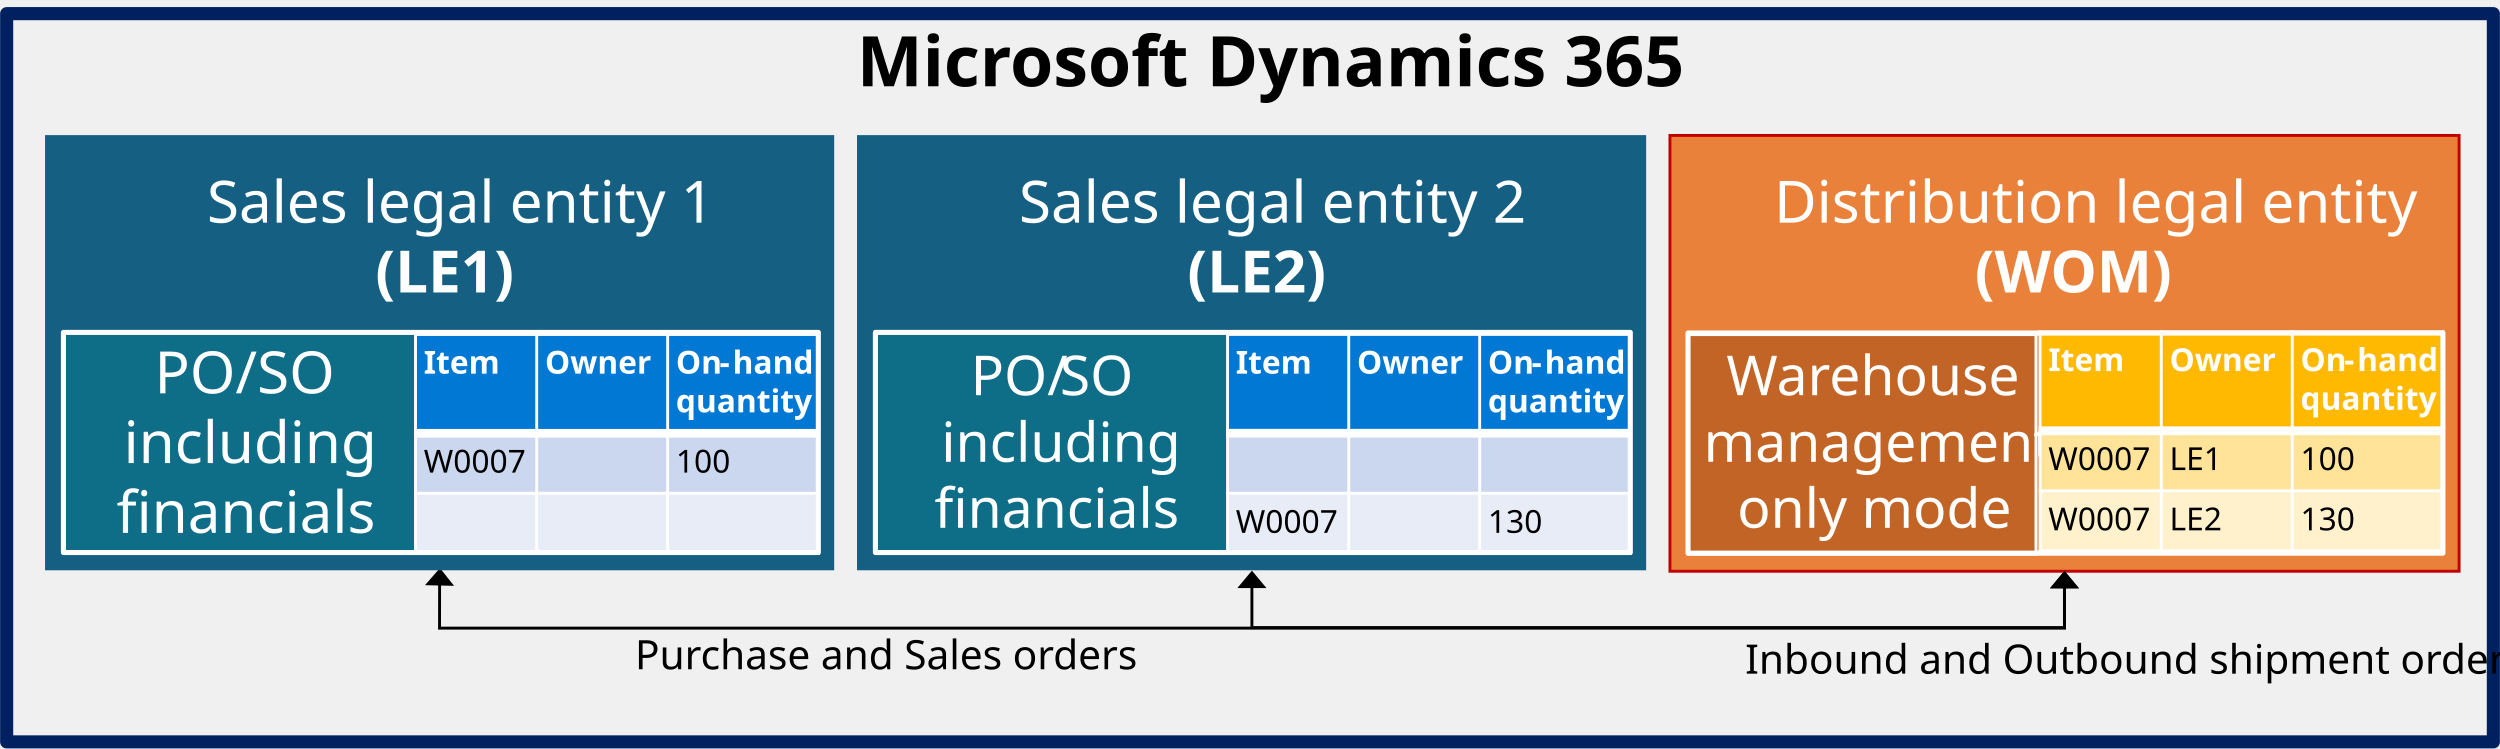
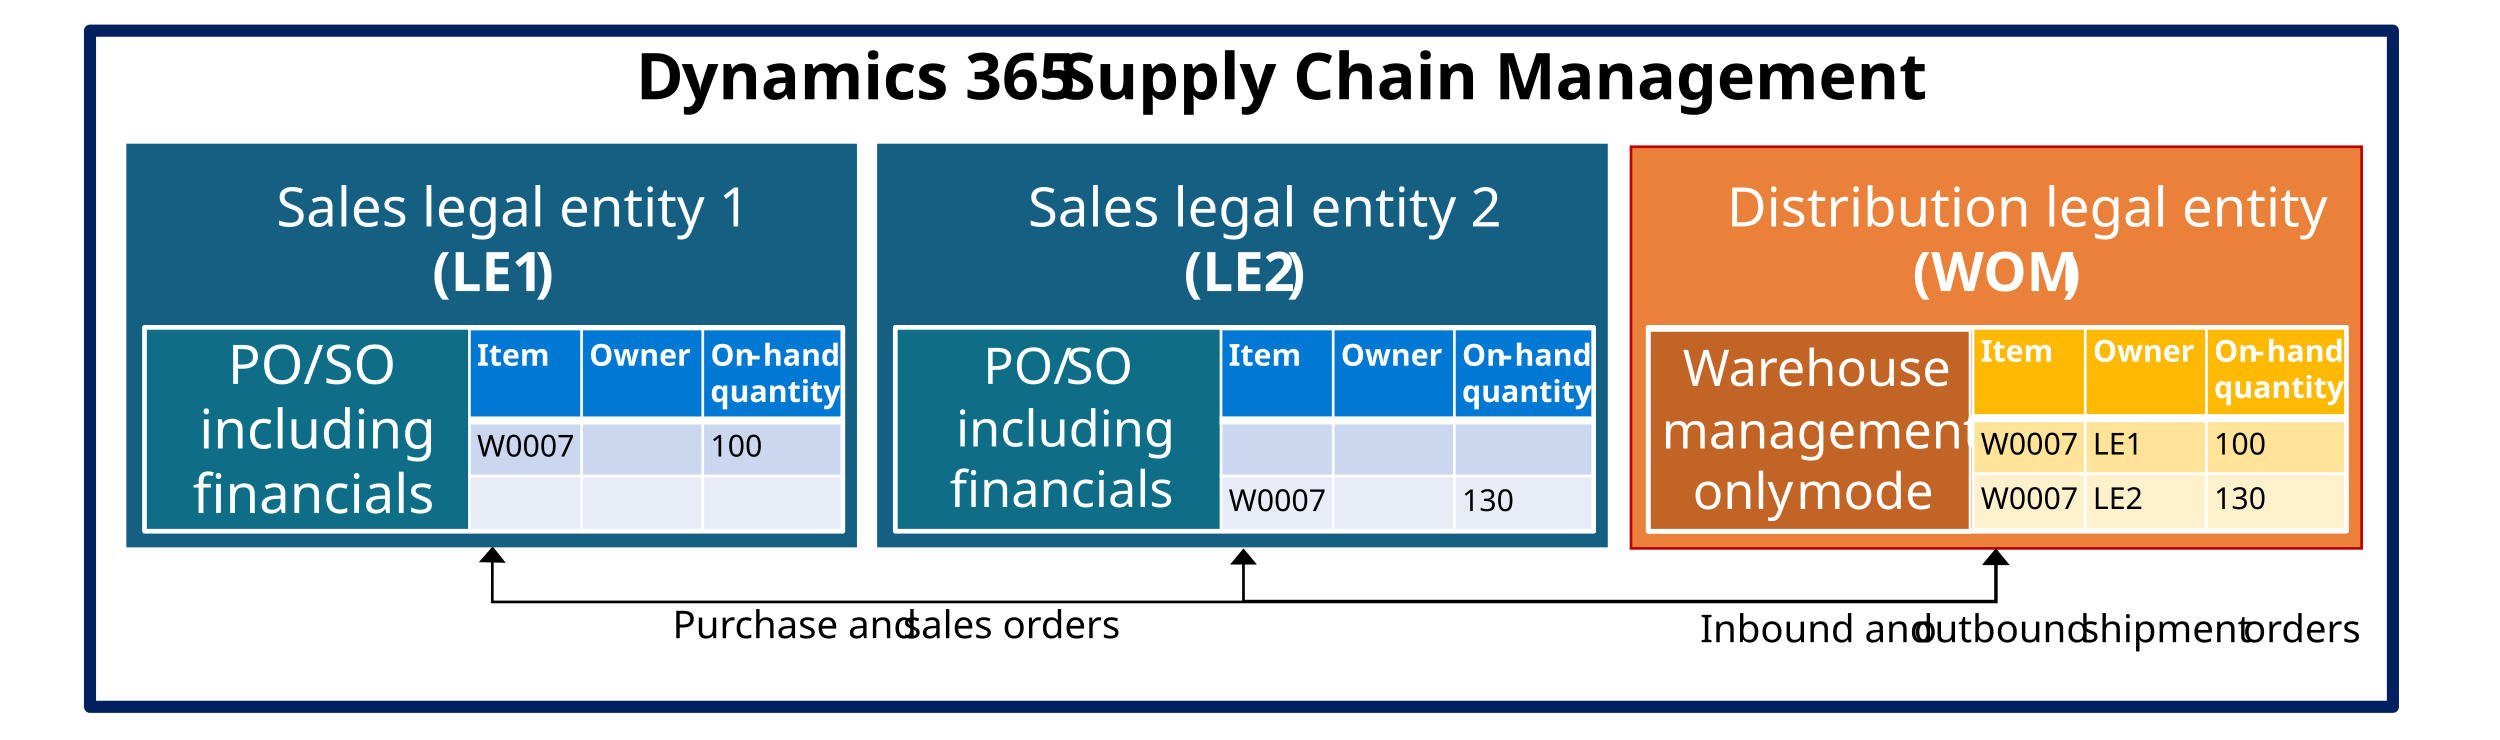
- <svg xmlns="http://www.w3.org/2000/svg" width="3941" height="1180" xml:space="preserve" overflow="hidden">
-   <g transform="translate(-194 -634)">
-     <rect x="204.5" y="655.5" width="3920" height="1148" stroke="#002060" stroke-width="20.625" stroke-linejoin="round" stroke-miterlimit="10" fill="none" />
-     <path d="M22.917-2.292 92.165-2.292 92.165 1283.18 23.415 1283.18 23.415 1278.59 89.873 1278.59 87.581 1280.88 87.581 0 89.873 2.292 22.917 2.292ZM27.5 22.917 0 0 27.5-22.917ZM27.998 1303.8 0.498 1280.88 27.998 1257.97Z" transform="matrix(1.83697e-16 1 1 -1.83697e-16 2167.5 1533.5)" />
-     <text font-family="Aptos,Aptos_MSFontService,sans-serif" font-weight="700" font-size="110" transform="matrix(1 0 0 1 1544.74 770)">Microsoft Dynamics 365</text>
-     <text font-family="Aptos,Aptos_MSFontService,sans-serif" font-weight="400" font-size="64" transform="matrix(1 0 0 1 2945.03 1696)">Inbound and Outbound shipment orders</text>
-     <rect x="2826.5" y="847.5" width="1244" height="687" stroke="#C00000" stroke-width="4.583" stroke-miterlimit="8" fill="#EA813A" />
-     <text fill="#FFFFFF" font-family="Aptos,Aptos_MSFontService,sans-serif" font-weight="400" font-size="92" transform="matrix(1 0 0 1 2990.65 985)">Distribution legal entity </text>
-     <text fill="#FFFFFF" font-family="Aptos,Aptos_MSFontService,sans-serif" font-weight="700" font-size="92" transform="matrix(1 0 0 1 3307.08 1095)">(WOM)</text>
-     <rect x="2855.5" y="1161.5" width="548" height="346" stroke="#FFFFFF" stroke-width="4.583" stroke-miterlimit="8" fill="#C16425" />
-     <text fill="#FFFFFF" font-family="Aptos,Aptos_MSFontService,sans-serif" font-weight="400" font-size="87" transform="matrix(1 0 0 1 2915.48 1257)">Warehouse </text>
-     <text fill="#FFFFFF" font-family="Aptos,Aptos_MSFontService,sans-serif" font-weight="400" font-size="87" transform="matrix(1 0 0 1 2879.6 1362)">management </text>
-     <text fill="#FFFFFF" font-family="Aptos,Aptos_MSFontService,sans-serif" font-weight="400" font-size="87" transform="matrix(1 0 0 1 2932.56 1466)">only mode</text>
-     <path d="M889.28 1552.41 889.177 1624.18 886.885 1621.88 3448.47 1621.88 3446.17 1624.18 3446.17 1556.86 3450.76 1556.86 3450.76 1626.47 884.591 1626.47 884.696 1552.41ZM863.974 1556.48 887.5 1529.5 909.796 1557.51ZM3425.55 1561.44 3448.47 1533.94 3471.38 1561.44Z" />
-     <path d="M3409.98 1157.28 3601.03 1157.28 3601.03 1313.06 3409.98 1313.06Z" fill="#FFB900" fill-rule="evenodd" />
-     <path d="M3601.03 1157.28 3807.45 1157.28 3807.45 1313.06 3601.03 1313.06Z" fill="#FFB900" fill-rule="evenodd" />
-     <path d="M3807.45 1157.28 4045.18 1157.28 4045.18 1313.06 3807.45 1313.06Z" fill="#FFB900" fill-rule="evenodd" />
-     <path d="M3409.98 1313.06 3601.03 1313.06 3601.03 1407.64 3409.98 1407.64Z" fill="#FFE399" fill-rule="evenodd" />
-     <path d="M3601.03 1313.06 3807.45 1313.06 3807.45 1407.64 3601.03 1407.64Z" fill="#FFE399" fill-rule="evenodd" />
-     <path d="M3807.45 1313.06 4045.18 1313.06 4045.18 1407.64 3807.45 1407.64Z" fill="#FFE399" fill-rule="evenodd" />
-     <path d="M3409.98 1407.64 3601.03 1407.64 3601.03 1502.22 3409.98 1502.22Z" fill="#FFF1CC" fill-rule="evenodd" />
-     <path d="M3601.03 1407.64 3807.45 1407.64 3807.45 1502.22 3601.03 1502.22Z" fill="#FFF1CC" fill-rule="evenodd" />
-     <path d="M3807.45 1407.64 4045.18 1407.64 4045.18 1502.22 3807.45 1502.22Z" fill="#FFF1CC" fill-rule="evenodd" />
-     <path d="M3601.03 1154.99 3601.03 1504.51" stroke="#FFFFFF" stroke-width="4.583" stroke-linejoin="round" stroke-miterlimit="10" fill="none" fill-rule="evenodd" />
-     <path d="M3807.45 1154.99 3807.45 1504.51" stroke="#FFFFFF" stroke-width="4.583" stroke-linejoin="round" stroke-miterlimit="10" fill="none" fill-rule="evenodd" />
-     <path d="M3407.69 1313.06 4047.47 1313.06" stroke="#FFFFFF" stroke-width="13.75" stroke-linejoin="round" stroke-miterlimit="10" fill="none" fill-rule="evenodd" />
-     <path d="M3407.69 1407.64 4047.47 1407.64" stroke="#FFFFFF" stroke-width="4.583" stroke-linejoin="round" stroke-miterlimit="10" fill="none" fill-rule="evenodd" />
-     <path d="M3409.98 1154.99 3409.98 1504.51" stroke="#FFFFFF" stroke-width="4.583" stroke-linejoin="round" stroke-miterlimit="10" fill="none" fill-rule="evenodd" />
-     <path d="M4045.18 1154.99 4045.18 1504.51" stroke="#FFFFFF" stroke-width="4.583" stroke-linejoin="round" stroke-miterlimit="10" fill="none" fill-rule="evenodd" />
-     <path d="M3407.69 1157.28 4047.47 1157.28" stroke="#FFFFFF" stroke-width="4.583" stroke-linejoin="round" stroke-miterlimit="10" fill="none" fill-rule="evenodd" />
-     <path d="M3407.69 1502.22 4047.47 1502.22" stroke="#FFFFFF" stroke-width="4.583" stroke-linejoin="round" stroke-miterlimit="10" fill="none" fill-rule="evenodd" />
-     <g>
-       <text fill="#FFFFFF" font-family="Segoe UI,Segoe UI_MSFontService,sans-serif" font-weight="700" font-size="50" transform="matrix(1 0 0 1 3820.44 1219)">On</text>
+ <svg xmlns="http://www.w3.org/2000/svg" width="1238.649" height="366.637" overflow="hidden" version="1.1" id="svg118">
+   <defs id="defs118" />
+   <g id="g118" transform="translate(-14.41018,-174.8018)">
+     <rect x="0" y="0" width="1280" height="720" fill="#ffffff" id="rect1" />
+     <rect x="0" y="0" width="1280" height="720" fill="#ffffff" id="rect2" />
+     <rect x="59" y="190" width="1141" height="335" stroke="#002060" stroke-width="6" stroke-linejoin="round" stroke-miterlimit="10" fill="none" id="rect3" />
+     <path d="M 6.667,-0.667 H 26.811 V 373.287 H 6.812 v -1.333 H 26.145 l -0.667,0.667 V 0 l 0.667,0.667 H 6.667 Z M 8,6.667 0,0 8,-6.667 Z M 8.145,379.287 0.145,372.621 8.145,365.954 Z" transform="matrix(0,1,1,0,630.5,446.5)" id="path3" />
+     <text font-family="Aptos, Aptos_MSFontService, sans-serif" font-weight="700" font-size="32px" transform="translate(329.485,224)" id="text3">D</text>
+     <text font-family="Aptos, Aptos_MSFontService, sans-serif" font-weight="700" font-size="32px" transform="translate(352.152,224)" id="text4">ynamics 365</text>
+     <text font-family="Aptos, Aptos_MSFontService, sans-serif" font-weight="700" font-size="32px" transform="translate(539.652,224)" id="text5">Supply Chain Management</text>
+     <text font-family="Aptos, Aptos_MSFontService, sans-serif" font-weight="400" font-size="19px" transform="translate(856.735,493)" id="text6">Inbound and</text>
+     <text font-family="Aptos, Aptos_MSFontService, sans-serif" font-weight="400" font-size="19px" transform="translate(962.569,493)" id="text7">o</text>
+     <text font-family="Aptos, Aptos_MSFontService, sans-serif" font-weight="400" font-size="19px" transform="translate(972.902,493)" id="text8">utbound</text>
+     <text font-family="Aptos, Aptos_MSFontService, sans-serif" font-weight="400" font-size="19px" transform="translate(1045.4,493)" id="text9">shipment</text>
+     <text font-family="Aptos, Aptos_MSFontService, sans-serif" font-weight="400" font-size="19px" transform="translate(1125.74,493)" id="text10">orders</text>
+     <rect x="822.5" y="247.5" width="362" height="199" stroke="#c00000" stroke-width="1.333" stroke-miterlimit="8" fill="#ea813a" id="rect10" />
+     <text fill="#ffffff" font-family="Aptos, Aptos_MSFontService, sans-serif" font-weight="400" font-size="27px" transform="translate(870.007,287)" id="text11">Distribution legal entity</text>
+     <text fill="#ffffff" font-family="Aptos, Aptos_MSFontService, sans-serif" font-weight="700" font-size="27px" transform="translate(962.06,319)" id="text12">(WOM</text>
+     <text fill="#ffffff" font-family="Aptos, Aptos_MSFontService, sans-serif" font-weight="700" font-size="27px" transform="translate(1036.11,319)" id="text13">)</text>
+     <rect x="831.5" y="338.5" width="159" height="100" stroke="#ffffff" stroke-width="1.333" stroke-miterlimit="8" fill="#c16425" id="rect13" />
+     <text fill="#ffffff" font-family="Aptos, Aptos_MSFontService, sans-serif" font-weight="400" font-size="25px" transform="translate(848.141,366)" id="text14">Warehouse</text>
+     <text fill="#ffffff" font-family="Aptos, Aptos_MSFontService, sans-serif" font-weight="400" font-size="25px" transform="translate(837.701,397)" id="text15">management</text>
+     <text fill="#ffffff" font-family="Aptos, Aptos_MSFontService, sans-serif" font-weight="400" font-size="25px" transform="translate(853.107,427)" id="text16">only</text>
+     <text fill="#ffffff" font-family="Aptos, Aptos_MSFontService, sans-serif" font-weight="400" font-size="25px" transform="translate(904.441,427)" id="text17">mode</text>
+     <path d="m 259.018,452.166 -0.03,20.877 -0.667,-0.667 h 745.189 l -0.67,0.666 v -19.583 h 1.34 v 20.25 H 257.654 l 0.03,-21.545 z m -7.362,1.183 6.844,-7.849 6.486,8.147 z m 745.186,1.443 6.668,-8 6.67,8 z" id="path17" />
+     <path d="m 991.995,336.664 h 55.575 v 45.317 h -55.575 z" fill="#ffb900" fill-rule="evenodd" id="path18" />
+     <path d="m 1047.57,336.664 h 60.05 v 45.317 h -60.05 z" fill="#ffb900" fill-rule="evenodd" id="path19" />
+     <path d="m 1107.62,336.664 h 69.16 v 45.317 h -69.16 z" fill="#ffb900" fill-rule="evenodd" id="path20" />
+     <path d="m 991.995,381.981 h 55.575 v 27.515 h -55.575 z" fill="#ffe399" fill-rule="evenodd" id="path21" />
+     <path d="m 1047.57,381.981 h 60.05 v 27.515 h -60.05 z" fill="#ffe399" fill-rule="evenodd" id="path22" />
+     <path d="m 1107.62,381.981 h 69.16 v 27.515 h -69.16 z" fill="#ffe399" fill-rule="evenodd" id="path23" />
+     <path d="m 991.995,409.496 h 55.575 v 27.514 h -55.575 z" fill="#fff1cc" fill-rule="evenodd" id="path24" />
+     <path d="m 1047.57,409.496 h 60.05 v 27.514 h -60.05 z" fill="#fff1cc" fill-rule="evenodd" id="path25" />
+     <path d="m 1107.62,409.496 h 69.16 v 27.514 h -69.16 z" fill="#fff1cc" fill-rule="evenodd" id="path26" />
+     <path d="m 1047.57,335.997 v 101.68" stroke="#ffffff" stroke-width="1.333" stroke-linejoin="round" stroke-miterlimit="10" fill="none" fill-rule="evenodd" id="path27" />
+     <path d="m 1107.62,335.997 v 101.68" stroke="#ffffff" stroke-width="1.333" stroke-linejoin="round" stroke-miterlimit="10" fill="none" fill-rule="evenodd" id="path28" />
+     <path d="M 991.328,381.981 H 1177.45" stroke="#ffffff" stroke-width="4" stroke-linejoin="round" stroke-miterlimit="10" fill="none" fill-rule="evenodd" id="path29" />
+     <path d="M 991.328,409.496 H 1177.45" stroke="#ffffff" stroke-width="1.333" stroke-linejoin="round" stroke-miterlimit="10" fill="none" fill-rule="evenodd" id="path30" />
+     <path d="m 991.995,335.997 v 101.68" stroke="#ffffff" stroke-width="1.333" stroke-linejoin="round" stroke-miterlimit="10" fill="none" fill-rule="evenodd" id="path31" />
+     <path d="m 1176.78,335.997 v 101.68" stroke="#ffffff" stroke-width="1.333" stroke-linejoin="round" stroke-miterlimit="10" fill="none" fill-rule="evenodd" id="path32" />
+     <path d="M 991.328,336.664 H 1177.45" stroke="#ffffff" stroke-width="1.333" stroke-linejoin="round" stroke-miterlimit="10" fill="none" fill-rule="evenodd" id="path33" />
+     <path d="M 991.328,437.01 H 1177.45" stroke="#ffffff" stroke-width="1.333" stroke-linejoin="round" stroke-miterlimit="10" fill="none" fill-rule="evenodd" id="path34" />
+     <g id="g34">
+       <text fill="#ffffff" font-family="'Segoe UI', 'Segoe UI_MSFontService', sans-serif" font-weight="700" font-size="15px" transform="translate(1111.4,354)" id="text34">On</text>
    </g>
-     <text fill="#FFFFFF" font-family="Segoe UI,Segoe UI_MSFontService,sans-serif" font-weight="700" font-size="50" transform="matrix(1 0 0 1 3889.19 1219)">-</text>
-     <g>
-       <text fill="#FFFFFF" font-family="Segoe UI,Segoe UI_MSFontService,sans-serif" font-weight="700" font-size="50" transform="matrix(1 0 0 1 3909.81 1219)">hand </text>
+     <text fill="#ffffff" font-family="'Segoe UI', 'Segoe UI_MSFontService', sans-serif" font-weight="700" font-size="15px" transform="translate(1131.4,354)" id="text35">-</text>
+     <g id="g36">
+       <text fill="#ffffff" font-family="'Segoe UI', 'Segoe UI_MSFontService', sans-serif" font-weight="700" font-size="15px" transform="translate(1137.4,354)" id="text36">hand</text>
    </g>
-     <g>
-       <text fill="#FFFFFF" font-family="Segoe UI,Segoe UI_MSFontService,sans-serif" font-weight="700" font-size="50" transform="matrix(1 0 0 1 3820.44 1280)">quantity</text>
+     <g id="g37">
+       <text fill="#ffffff" font-family="'Segoe UI', 'Segoe UI_MSFontService', sans-serif" font-weight="700" font-size="15px" transform="translate(1111.4,372)" id="text37">quantity</text>
    </g>
-     <g>
-       <text fill="#FFFFFF" font-family="Segoe UI,Segoe UI_MSFontService,sans-serif" font-weight="700" font-size="50" transform="matrix(1 0 0 1 3614.02 1219)">Owner</text>
+     <g id="g38">
+       <text fill="#ffffff" font-family="'Segoe UI', 'Segoe UI_MSFontService', sans-serif" font-weight="700" font-size="15px" transform="translate(1051.35,354)" id="text38">Owner</text>
    </g>
-     <g>
-       <text fill="#FFFFFF" font-family="Segoe UI,Segoe UI_MSFontService,sans-serif" font-weight="700" font-size="50" transform="matrix(1 0 0 1 3422.97 1219)">Item</text>
+     <g id="g39">
+       <text fill="#ffffff" font-family="'Segoe UI', 'Segoe UI_MSFontService', sans-serif" font-weight="700" font-size="15px" transform="translate(995.774,354)" id="text39">Item</text>
    </g>
-     <g>
-       <text font-family="Segoe UI,Segoe UI_MSFontService,sans-serif" font-weight="400" font-size="50" transform="matrix(1 0 0 1 3820.44 1375)">100</text>
+     <g id="g40">
+       <text font-family="'Segoe UI', 'Segoe UI_MSFontService', sans-serif" font-weight="400" font-size="15px" transform="translate(1111.4,400)" id="text40">100</text>
    </g>
-     <g>
-       <text font-family="Segoe UI,Segoe UI_MSFontService,sans-serif" font-weight="400" font-size="50" transform="matrix(1 0 0 1 3614.02 1375)">LE1</text>
+     <g id="g41">
+       <text font-family="'Segoe UI', 'Segoe UI_MSFontService', sans-serif" font-weight="400" font-size="15px" transform="translate(1051.35,400)" id="text41">LE1</text>
    </g>
-     <g>
-       <text font-family="Segoe UI,Segoe UI_MSFontService,sans-serif" font-weight="400" font-size="50" transform="matrix(1 0 0 1 3422.97 1375)">W0007</text>
+     <g id="g42">
+       <text font-family="'Segoe UI', 'Segoe UI_MSFontService', sans-serif" font-weight="400" font-size="15px" transform="translate(995.774,400)" id="text42">W0007</text>
    </g>
-     <g>
-       <text font-family="Segoe UI,Segoe UI_MSFontService,sans-serif" font-weight="400" font-size="50" transform="matrix(1 0 0 1 3820.44 1470)">130</text>
+     <g id="g43">
+       <text font-family="'Segoe UI', 'Segoe UI_MSFontService', sans-serif" font-weight="400" font-size="15px" transform="translate(1111.4,427)" id="text43">130</text>
    </g>
-     <g>
-       <text font-family="Segoe UI,Segoe UI_MSFontService,sans-serif" font-weight="400" font-size="50" transform="matrix(1 0 0 1 3614.02 1470)">LE2</text>
+     <g id="g44">
+       <text font-family="'Segoe UI', 'Segoe UI_MSFontService', sans-serif" font-weight="400" font-size="15px" transform="translate(1051.35,427)" id="text44">LE2</text>
    </g>
-     <g>
-       <text font-family="Segoe UI,Segoe UI_MSFontService,sans-serif" font-weight="400" font-size="50" transform="matrix(1 0 0 1 3422.97 1470)">W0007</text>
+     <g id="g45">
+       <text font-family="'Segoe UI', 'Segoe UI_MSFontService', sans-serif" font-weight="400" font-size="15px" transform="translate(995.774,427)" id="text45">W0007</text>
    </g>
-     <text font-family="Aptos,Aptos_MSFontService,sans-serif" font-weight="400" font-size="64" transform="matrix(1 0 0 1 1195.01 1689)">Purchase and Sales orders</text>
-     <rect x="2855" y="1159" width="1190" height="347" stroke="#FFFFFF" stroke-width="8.021" stroke-linejoin="round" stroke-miterlimit="10" fill="none" />
-     <rect x="265" y="847" width="1244" height="686" fill="#156082" />
-     <text fill="#FFFFFF" font-family="Aptos,Aptos_MSFontService,sans-serif" font-weight="400" font-size="92" transform="matrix(1 0 0 1 520.226 985)">Sales legal entity 1</text>
-     <text fill="#FFFFFF" font-family="Aptos,Aptos_MSFontService,sans-serif" font-weight="700" font-size="92" transform="matrix(1 0 0 1 785.739 1095)">(LE1)</text>
-     <rect x="294" y="1161" width="553" height="345" fill="#0E6D87" />
-     <text fill="#FFFFFF" font-family="Aptos,Aptos_MSFontService,sans-serif" font-weight="400" font-size="92" transform="matrix(1 0 0 1 437.588 1254)">PO/SO </text>
-     <text fill="#FFFFFF" font-family="Aptos,Aptos_MSFontService,sans-serif" font-weight="400" font-size="92" transform="matrix(1 0 0 1 388.913 1364)">including </text>
-     <text fill="#FFFFFF" font-family="Aptos,Aptos_MSFontService,sans-serif" font-weight="400" font-size="92" transform="matrix(1 0 0 1 377.729 1474)">financials</text>
-     <path d="M849.016 1161.24 1040.07 1161.24 1040.07 1317.02 849.016 1317.02Z" fill="#0078D4" fill-rule="evenodd" />
-     <path d="M1040.07 1161.24 1246.48 1161.24 1246.48 1317.02 1040.07 1317.02Z" fill="#0078D4" fill-rule="evenodd" />
-     <path d="M1246.48 1161.24 1484.21 1161.24 1484.21 1317.02 1246.48 1317.02Z" fill="#0078D4" fill-rule="evenodd" />
-     <path d="M849.016 1317.02 1040.07 1317.02 1040.07 1411.6 849.016 1411.6Z" fill="#CBD6EF" fill-rule="evenodd" />
-     <path d="M1040.07 1317.02 1246.48 1317.02 1246.48 1411.6 1040.07 1411.6Z" fill="#CBD6EF" fill-rule="evenodd" />
-     <path d="M1246.48 1317.02 1484.21 1317.02 1484.21 1411.6 1246.48 1411.6Z" fill="#CBD6EF" fill-rule="evenodd" />
-     <path d="M849.016 1411.6 1040.07 1411.6 1040.07 1506.18 849.016 1506.18Z" fill="#E7ECF7" fill-rule="evenodd" />
-     <path d="M1040.07 1411.6 1246.48 1411.6 1246.48 1506.18 1040.07 1506.18Z" fill="#E7ECF7" fill-rule="evenodd" />
-     <path d="M1246.48 1411.6 1484.21 1411.6 1484.21 1506.18 1246.48 1506.18Z" fill="#E7ECF7" fill-rule="evenodd" />
-     <path d="M1040.07 1158.95 1040.07 1508.47" stroke="#FFFFFF" stroke-width="4.583" stroke-linejoin="round" stroke-miterlimit="10" fill="none" fill-rule="evenodd" />
-     <path d="M1246.48 1158.95 1246.48 1508.47" stroke="#FFFFFF" stroke-width="4.583" stroke-linejoin="round" stroke-miterlimit="10" fill="none" fill-rule="evenodd" />
-     <path d="M846.724 1317.02 1486.5 1317.02" stroke="#FFFFFF" stroke-width="13.75" stroke-linejoin="round" stroke-miterlimit="10" fill="none" fill-rule="evenodd" />
-     <path d="M846.724 1411.6 1486.5 1411.6" stroke="#FFFFFF" stroke-width="4.583" stroke-linejoin="round" stroke-miterlimit="10" fill="none" fill-rule="evenodd" />
-     <path d="M849.016 1158.95 849.016 1508.47" stroke="#FFFFFF" stroke-width="4.583" stroke-linejoin="round" stroke-miterlimit="10" fill="none" fill-rule="evenodd" />
-     <path d="M1484.21 1158.95 1484.21 1508.47" stroke="#FFFFFF" stroke-width="4.583" stroke-linejoin="round" stroke-miterlimit="10" fill="none" fill-rule="evenodd" />
-     <path d="M846.724 1161.24 1486.5 1161.24" stroke="#FFFFFF" stroke-width="4.583" stroke-linejoin="round" stroke-miterlimit="10" fill="none" fill-rule="evenodd" />
-     <path d="M846.724 1506.18 1486.5 1506.18" stroke="#FFFFFF" stroke-width="4.583" stroke-linejoin="round" stroke-miterlimit="10" fill="none" fill-rule="evenodd" />
-     <g>
-       <text fill="#FFFFFF" font-family="Segoe UI,Segoe UI_MSFontService,sans-serif" font-weight="700" font-size="50" transform="matrix(1 0 0 1 1259.47 1223)">On</text>
+     <text font-family="Aptos, Aptos_MSFontService, sans-serif" font-weight="400" font-size="19px" transform="translate(347.64,491)" id="text46">Purchase and</text>
+     <text font-family="Aptos, Aptos_MSFontService, sans-serif" font-weight="400" font-size="19px" transform="translate(461.82,491)" id="text47">s</text>
+     <text font-family="Aptos, Aptos_MSFontService, sans-serif" font-weight="400" font-size="19px" transform="translate(470.82,491)" id="text48">ales orders</text>
+     <rect x="831" y="337" width="346" height="101" stroke="#ffffff" stroke-width="2.333" stroke-linejoin="round" stroke-miterlimit="10" fill="none" id="rect48" />
+     <rect x="77" y="246" width="362" height="200" fill="#156082" id="rect49" />
+     <text fill="#ffffff" font-family="Aptos, Aptos_MSFontService, sans-serif" font-weight="400" font-size="27px" transform="translate(151.339,287)" id="text49">Sales legal entity 1</text>
+     <text fill="#ffffff" font-family="Aptos, Aptos_MSFontService, sans-serif" font-weight="700" font-size="27px" transform="translate(228.579,319)" id="text50">(LE1</text>
+     <text fill="#ffffff" font-family="Aptos, Aptos_MSFontService, sans-serif" font-weight="700" font-size="27px" transform="translate(279.579,319)" id="text51">)</text>
+     <rect x="86" y="338" width="160" height="100" fill="#0e6d87" id="rect51" />
+     <text fill="#ffffff" font-family="Aptos, Aptos_MSFontService, sans-serif" font-weight="400" font-size="27px" transform="translate(127.298,365)" id="text52">PO/SO</text>
+     <text fill="#ffffff" font-family="Aptos, Aptos_MSFontService, sans-serif" font-weight="400" font-size="27px" transform="translate(113.138,397)" id="text53">including</text>
+     <text fill="#ffffff" font-family="Aptos, Aptos_MSFontService, sans-serif" font-weight="400" font-size="27px" transform="translate(109.885,429)" id="text54">financials</text>
+     <path d="m 246.986,337.815 h 55.579 v 45.317 h -55.579 z" fill="#0078d4" fill-rule="evenodd" id="path54" />
+     <path d="m 302.565,337.815 h 60.047 v 45.317 h -60.047 z" fill="#0078d4" fill-rule="evenodd" id="path55" />
+     <path d="m 362.612,337.815 h 69.159 v 45.317 h -69.159 z" fill="#0078d4" fill-rule="evenodd" id="path56" />
+     <path d="m 246.986,383.132 h 55.579 v 27.515 h -55.579 z" fill="#cbd6ef" fill-rule="evenodd" id="path57" />
+     <path d="m 302.565,383.132 h 60.047 v 27.515 h -60.047 z" fill="#cbd6ef" fill-rule="evenodd" id="path58" />
+     <path d="m 362.612,383.132 h 69.159 v 27.515 h -69.159 z" fill="#cbd6ef" fill-rule="evenodd" id="path59" />
+     <path d="m 246.986,410.647 h 55.579 v 27.514 h -55.579 z" fill="#e7ecf7" fill-rule="evenodd" id="path60" />
+     <path d="m 302.565,410.647 h 60.047 v 27.514 h -60.047 z" fill="#e7ecf7" fill-rule="evenodd" id="path61" />
+     <path d="m 362.612,410.647 h 69.159 v 27.514 h -69.159 z" fill="#e7ecf7" fill-rule="evenodd" id="path62" />
+     <path d="m 302.565,337.148 v 101.68" stroke="#ffffff" stroke-width="1.333" stroke-linejoin="round" stroke-miterlimit="10" fill="none" fill-rule="evenodd" id="path63" />
+     <path d="m 362.612,337.148 v 101.68" stroke="#ffffff" stroke-width="1.333" stroke-linejoin="round" stroke-miterlimit="10" fill="none" fill-rule="evenodd" id="path64" />
+     <path d="M 246.32,383.132 H 432.437" stroke="#ffffff" stroke-width="4" stroke-linejoin="round" stroke-miterlimit="10" fill="none" fill-rule="evenodd" id="path65" />
+     <path d="M 246.32,410.647 H 432.437" stroke="#ffffff" stroke-width="1.333" stroke-linejoin="round" stroke-miterlimit="10" fill="none" fill-rule="evenodd" id="path66" />
+     <path d="m 246.986,337.148 v 101.68" stroke="#ffffff" stroke-width="1.333" stroke-linejoin="round" stroke-miterlimit="10" fill="none" fill-rule="evenodd" id="path67" />
+     <path d="m 431.771,337.148 v 101.68" stroke="#ffffff" stroke-width="1.333" stroke-linejoin="round" stroke-miterlimit="10" fill="none" fill-rule="evenodd" id="path68" />
+     <path d="M 246.32,337.815 H 432.437" stroke="#ffffff" stroke-width="1.333" stroke-linejoin="round" stroke-miterlimit="10" fill="none" fill-rule="evenodd" id="path69" />
+     <path d="M 246.32,438.161 H 432.437" stroke="#ffffff" stroke-width="1.333" stroke-linejoin="round" stroke-miterlimit="10" fill="none" fill-rule="evenodd" id="path70" />
+     <g id="g70">
+       <text fill="#ffffff" font-family="'Segoe UI', 'Segoe UI_MSFontService', sans-serif" font-weight="700" font-size="15px" transform="translate(366.392,356)" id="text70">On</text>
    </g>
-     <text fill="#FFFFFF" font-family="Segoe UI,Segoe UI_MSFontService,sans-serif" font-weight="700" font-size="50" transform="matrix(1 0 0 1 1328.22 1223)">-</text>
-     <g>
-       <text fill="#FFFFFF" font-family="Segoe UI,Segoe UI_MSFontService,sans-serif" font-weight="700" font-size="50" transform="matrix(1 0 0 1 1348.85 1223)">hand </text>
+     <text fill="#ffffff" font-family="'Segoe UI', 'Segoe UI_MSFontService', sans-serif" font-weight="700" font-size="15px" transform="translate(386.392,356)" id="text71">-</text>
+     <g id="g72">
+       <text fill="#ffffff" font-family="'Segoe UI', 'Segoe UI_MSFontService', sans-serif" font-weight="700" font-size="15px" transform="translate(392.392,356)" id="text72">hand</text>
    </g>
-     <g>
-       <text fill="#FFFFFF" font-family="Segoe UI,Segoe UI_MSFontService,sans-serif" font-weight="700" font-size="50" transform="matrix(1 0 0 1 1259.47 1284)">quantity</text>
+     <g id="g73">
+       <text fill="#ffffff" font-family="'Segoe UI', 'Segoe UI_MSFontService', sans-serif" font-weight="700" font-size="15px" transform="translate(366.392,374)" id="text73">quantity</text>
    </g>
-     <g>
-       <text fill="#FFFFFF" font-family="Segoe UI,Segoe UI_MSFontService,sans-serif" font-weight="700" font-size="50" transform="matrix(1 0 0 1 1053.06 1223)">Owner</text>
+     <g id="g74">
+       <text fill="#ffffff" font-family="'Segoe UI', 'Segoe UI_MSFontService', sans-serif" font-weight="700" font-size="15px" transform="translate(306.344,356)" id="text74">Owner</text>
    </g>
-     <g>
-       <text fill="#FFFFFF" font-family="Segoe UI,Segoe UI_MSFontService,sans-serif" font-weight="700" font-size="50" transform="matrix(1 0 0 1 862.008 1223)">Item</text>
+     <g id="g75">
+       <text fill="#ffffff" font-family="'Segoe UI', 'Segoe UI_MSFontService', sans-serif" font-weight="700" font-size="15px" transform="translate(250.766,356)" id="text75">Item</text>
    </g>
-     <g>
-       <text font-family="Segoe UI,Segoe UI_MSFontService,sans-serif" font-weight="400" font-size="50" transform="matrix(1 0 0 1 1259.47 1379)">100</text>
+     <g id="g76">
+       <text font-family="'Segoe UI', 'Segoe UI_MSFontService', sans-serif" font-weight="400" font-size="15px" transform="translate(366.392,401)" id="text76">100</text>
    </g>
-     <g>
-       <text font-family="Segoe UI,Segoe UI_MSFontService,sans-serif" font-weight="400" font-size="50" transform="matrix(1 0 0 1 862.008 1379)">W0007</text>
+     <g id="g77">
+       <text font-family="'Segoe UI', 'Segoe UI_MSFontService', sans-serif" font-weight="400" font-size="15px" transform="translate(250.766,401)" id="text77">W0007</text>
    </g>
-     <rect x="294" y="1158" width="1190" height="347" stroke="#FFFFFF" stroke-width="8.021" stroke-linejoin="round" stroke-miterlimit="10" fill="none" />
-     <rect x="1545" y="847" width="1244" height="686" fill="#156082" />
-     <text fill="#FFFFFF" font-family="Aptos,Aptos_MSFontService,sans-serif" font-weight="400" font-size="92" transform="matrix(1 0 0 1 1800.31 985)">Sales legal entity 2</text>
-     <text fill="#FFFFFF" font-family="Aptos,Aptos_MSFontService,sans-serif" font-weight="700" font-size="92" transform="matrix(1 0 0 1 2065.82 1095)">(LE2)</text>
-     <rect x="1574" y="1161" width="553" height="345" fill="#0E6D87" />
-     <text fill="#FFFFFF" font-family="Aptos,Aptos_MSFontService,sans-serif" font-weight="400" font-size="87" transform="matrix(1 0 0 1 1724.18 1257)">PO/</text>
-     <text fill="#FFFFFF" font-family="Aptos,Aptos_MSFontService,sans-serif" font-weight="400" font-size="87" transform="matrix(1 0 0 1 1864.75 1257)">SO</text>
-     <text fill="#FFFFFF" font-family="Aptos,Aptos_MSFontService,sans-serif" font-weight="400" font-size="87" transform="matrix(1 0 0 1 1677.86 1362)">including </text>
-     <text fill="#FFFFFF" font-family="Aptos,Aptos_MSFontService,sans-serif" font-weight="400" font-size="87" transform="matrix(1 0 0 1 1666.98 1466)">financials</text>
-     <path d="M2129.1 1161.17 2320.15 1161.17 2320.15 1316.95 2129.1 1316.95Z" fill="#0078D4" fill-rule="evenodd" />
-     <path d="M2320.15 1161.17 2526.56 1161.17 2526.56 1316.95 2320.15 1316.95Z" fill="#0078D4" fill-rule="evenodd" />
-     <path d="M2526.56 1161.17 2764.29 1161.17 2764.29 1316.95 2526.56 1316.95Z" fill="#0078D4" fill-rule="evenodd" />
-     <path d="M2129.1 1316.95 2320.15 1316.95 2320.15 1411.53 2129.1 1411.53Z" fill="#CBD6EF" fill-rule="evenodd" />
-     <path d="M2320.15 1316.95 2526.56 1316.95 2526.56 1411.53 2320.15 1411.53Z" fill="#CBD6EF" fill-rule="evenodd" />
-     <path d="M2526.56 1316.95 2764.29 1316.95 2764.29 1411.53 2526.56 1411.53Z" fill="#CBD6EF" fill-rule="evenodd" />
-     <path d="M2129.1 1411.53 2320.15 1411.53 2320.15 1506.11 2129.1 1506.11Z" fill="#E7ECF7" fill-rule="evenodd" />
-     <path d="M2320.15 1411.53 2526.56 1411.53 2526.56 1506.11 2320.15 1506.11Z" fill="#E7ECF7" fill-rule="evenodd" />
-     <path d="M2526.56 1411.53 2764.29 1411.53 2764.29 1506.11 2526.56 1506.11Z" fill="#E7ECF7" fill-rule="evenodd" />
-     <path d="M2320.15 1158.88 2320.15 1508.4" stroke="#FFFFFF" stroke-width="4.583" stroke-linejoin="round" stroke-miterlimit="10" fill="none" fill-rule="evenodd" />
-     <path d="M2526.56 1158.88 2526.56 1508.4" stroke="#FFFFFF" stroke-width="4.583" stroke-linejoin="round" stroke-miterlimit="10" fill="none" fill-rule="evenodd" />
-     <path d="M2126.81 1316.95 2766.59 1316.95" stroke="#FFFFFF" stroke-width="13.75" stroke-linejoin="round" stroke-miterlimit="10" fill="none" fill-rule="evenodd" />
-     <path d="M2126.81 1411.53 2766.59 1411.53" stroke="#FFFFFF" stroke-width="4.583" stroke-linejoin="round" stroke-miterlimit="10" fill="none" fill-rule="evenodd" />
-     <path d="M2129.1 1158.88 2129.1 1508.4" stroke="#FFFFFF" stroke-width="4.583" stroke-linejoin="round" stroke-miterlimit="10" fill="none" fill-rule="evenodd" />
-     <path d="M2764.29 1158.88 2764.29 1508.4" stroke="#FFFFFF" stroke-width="4.583" stroke-linejoin="round" stroke-miterlimit="10" fill="none" fill-rule="evenodd" />
-     <path d="M2126.81 1161.17 2766.59 1161.17" stroke="#FFFFFF" stroke-width="4.583" stroke-linejoin="round" stroke-miterlimit="10" fill="none" fill-rule="evenodd" />
-     <path d="M2126.81 1506.11 2766.59 1506.11" stroke="#FFFFFF" stroke-width="4.583" stroke-linejoin="round" stroke-miterlimit="10" fill="none" fill-rule="evenodd" />
-     <g>
-       <text fill="#FFFFFF" font-family="Segoe UI,Segoe UI_MSFontService,sans-serif" font-weight="700" font-size="50" transform="matrix(1 0 0 1 2539.55 1223)">On</text>
+     <rect x="86" y="337" width="346" height="101" stroke="#ffffff" stroke-width="2.333" stroke-linejoin="round" stroke-miterlimit="10" fill="none" id="rect77" />
+     <rect x="449" y="246" width="362" height="200" fill="#156082" id="rect78" />
+     <text fill="#ffffff" font-family="Aptos, Aptos_MSFontService, sans-serif" font-weight="400" font-size="27px" transform="translate(523.726,287)" id="text78">Sales legal entity 2</text>
+     <text fill="#ffffff" font-family="Aptos, Aptos_MSFontService, sans-serif" font-weight="700" font-size="27px" transform="translate(600.966,319)" id="text79">(LE2</text>
+     <text fill="#ffffff" font-family="Aptos, Aptos_MSFontService, sans-serif" font-weight="700" font-size="27px" transform="translate(651.966,319)" id="text80">)</text>
+     <rect x="458" y="338" width="161" height="100" fill="#0e6d87" id="rect80" />
+     <text fill="#ffffff" font-family="Aptos, Aptos_MSFontService, sans-serif" font-weight="400" font-size="25px" transform="translate(501.579,365)" id="text81">PO/</text>
+     <text fill="#ffffff" font-family="Aptos, Aptos_MSFontService, sans-serif" font-weight="400" font-size="25px" transform="translate(542.472,365)" id="text82">SO</text>
+     <text fill="#ffffff" font-family="Aptos, Aptos_MSFontService, sans-serif" font-weight="400" font-size="25px" transform="translate(488.106,396)" id="text83">including</text>
+     <text fill="#ffffff" font-family="Aptos, Aptos_MSFontService, sans-serif" font-weight="400" font-size="25px" transform="translate(484.939,426)" id="text84">financials</text>
+     <path d="m 619.374,337.794 h 55.578 v 45.318 h -55.578 z" fill="#0078d4" fill-rule="evenodd" id="path84" />
+     <path d="M 674.952,337.794 H 735 v 45.318 h -60.048 z" fill="#0078d4" fill-rule="evenodd" id="path85" />
+     <path d="m 735,337.794 h 69.158 v 45.318 H 735 Z" fill="#0078d4" fill-rule="evenodd" id="path86" />
+     <path d="m 619.374,383.112 h 55.578 v 27.514 h -55.578 z" fill="#cbd6ef" fill-rule="evenodd" id="path87" />
+     <path d="M 674.952,383.112 H 735 v 27.514 h -60.048 z" fill="#cbd6ef" fill-rule="evenodd" id="path88" />
+     <path d="m 735,383.112 h 69.158 v 27.514 H 735 Z" fill="#cbd6ef" fill-rule="evenodd" id="path89" />
+     <path d="m 619.374,410.626 h 55.578 v 27.515 h -55.578 z" fill="#e7ecf7" fill-rule="evenodd" id="path90" />
+     <path d="M 674.952,410.626 H 735 v 27.515 h -60.048 z" fill="#e7ecf7" fill-rule="evenodd" id="path91" />
+     <path d="m 735,410.626 h 69.158 v 27.515 H 735 Z" fill="#e7ecf7" fill-rule="evenodd" id="path92" />
+     <path d="M 674.952,337.128 V 438.807" stroke="#ffffff" stroke-width="1.333" stroke-linejoin="round" stroke-miterlimit="10" fill="none" fill-rule="evenodd" id="path93" />
+     <path d="M 735,337.128 V 438.807" stroke="#ffffff" stroke-width="1.333" stroke-linejoin="round" stroke-miterlimit="10" fill="none" fill-rule="evenodd" id="path94" />
+     <path d="M 618.707,383.112 H 804.825" stroke="#ffffff" stroke-width="4" stroke-linejoin="round" stroke-miterlimit="10" fill="none" fill-rule="evenodd" id="path95" />
+     <path d="M 618.707,410.626 H 804.825" stroke="#ffffff" stroke-width="1.333" stroke-linejoin="round" stroke-miterlimit="10" fill="none" fill-rule="evenodd" id="path96" />
+     <path d="M 619.374,337.128 V 438.807" stroke="#ffffff" stroke-width="1.333" stroke-linejoin="round" stroke-miterlimit="10" fill="none" fill-rule="evenodd" id="path97" />
+     <path d="M 804.158,337.128 V 438.807" stroke="#ffffff" stroke-width="1.333" stroke-linejoin="round" stroke-miterlimit="10" fill="none" fill-rule="evenodd" id="path98" />
+     <path d="M 618.707,337.794 H 804.825" stroke="#ffffff" stroke-width="1.333" stroke-linejoin="round" stroke-miterlimit="10" fill="none" fill-rule="evenodd" id="path99" />
+     <path d="M 618.707,438.141 H 804.825" stroke="#ffffff" stroke-width="1.333" stroke-linejoin="round" stroke-miterlimit="10" fill="none" fill-rule="evenodd" id="path100" />
+     <g id="g100">
+       <text fill="#ffffff" font-family="'Segoe UI', 'Segoe UI_MSFontService', sans-serif" font-weight="700" font-size="15px" transform="translate(738.78,356)" id="text100">On</text>
    </g>
-     <text fill="#FFFFFF" font-family="Segoe UI,Segoe UI_MSFontService,sans-serif" font-weight="700" font-size="50" transform="matrix(1 0 0 1 2608.3 1223)">-</text>
-     <g>
-       <text fill="#FFFFFF" font-family="Segoe UI,Segoe UI_MSFontService,sans-serif" font-weight="700" font-size="50" transform="matrix(1 0 0 1 2628.93 1223)">hand </text>
+     <text fill="#ffffff" font-family="'Segoe UI', 'Segoe UI_MSFontService', sans-serif" font-weight="700" font-size="15px" transform="translate(758.78,356)" id="text101">-</text>
+     <g id="g102">
+       <text fill="#ffffff" font-family="'Segoe UI', 'Segoe UI_MSFontService', sans-serif" font-weight="700" font-size="15px" transform="translate(764.78,356)" id="text102">hand</text>
    </g>
-     <g>
-       <text fill="#FFFFFF" font-family="Segoe UI,Segoe UI_MSFontService,sans-serif" font-weight="700" font-size="50" transform="matrix(1 0 0 1 2539.55 1284)">quantity</text>
+     <g id="g103">
+       <text fill="#ffffff" font-family="'Segoe UI', 'Segoe UI_MSFontService', sans-serif" font-weight="700" font-size="15px" transform="translate(738.78,374)" id="text103">quantity</text>
    </g>
-     <g>
-       <text fill="#FFFFFF" font-family="Segoe UI,Segoe UI_MSFontService,sans-serif" font-weight="700" font-size="50" transform="matrix(1 0 0 1 2333.14 1223)">Owner</text>
+     <g id="g104">
+       <text fill="#ffffff" font-family="'Segoe UI', 'Segoe UI_MSFontService', sans-serif" font-weight="700" font-size="15px" transform="translate(678.732,356)" id="text104">Owner</text>
    </g>
-     <g>
-       <text fill="#FFFFFF" font-family="Segoe UI,Segoe UI_MSFontService,sans-serif" font-weight="700" font-size="50" transform="matrix(1 0 0 1 2142.09 1223)">Item</text>
+     <g id="g105">
+       <text fill="#ffffff" font-family="'Segoe UI', 'Segoe UI_MSFontService', sans-serif" font-weight="700" font-size="15px" transform="translate(623.154,356)" id="text105">Item</text>
    </g>
-     <g>
-       <text font-family="Segoe UI,Segoe UI_MSFontService,sans-serif" font-weight="400" font-size="50" transform="matrix(1 0 0 1 2539.55 1474)">130</text>
+     <g id="g106">
+       <text font-family="'Segoe UI', 'Segoe UI_MSFontService', sans-serif" font-weight="400" font-size="15px" transform="translate(738.78,428)" id="text106">130</text>
    </g>
-     <g>
-       <text font-family="Segoe UI,Segoe UI_MSFontService,sans-serif" font-weight="400" font-size="50" transform="matrix(1 0 0 1 2142.09 1474)">W0007</text>
+     <g id="g107">
+       <text font-family="'Segoe UI', 'Segoe UI_MSFontService', sans-serif" font-weight="400" font-size="15px" transform="translate(623.154,428)" id="text107">W0007</text>
    </g>
-     <rect x="1574" y="1158" width="1190" height="347" stroke="#FFFFFF" stroke-width="8.021" stroke-linejoin="round" stroke-miterlimit="10" fill="none" />
+     <rect x="458" y="337" width="346" height="101" stroke="#ffffff" stroke-width="2.333" stroke-linejoin="round" stroke-miterlimit="10" fill="none" id="rect107" />
+     <text font-family="'Segoe UI', 'Segoe UI_MSFontService', sans-serif" font-weight="400" font-size="24px" transform="translate(68.8731,80)" id="text108">wms</text>
+     <text font-family="'Segoe UI', 'Segoe UI_MSFontService', sans-serif" font-weight="400" font-size="24px" transform="translate(117.04,80)" id="text109">-</text>
+     <text font-family="'Segoe UI', 'Segoe UI_MSFontService', sans-serif" font-weight="400" font-size="24px" transform="translate(126.706,80)" id="text110">only</text>
+     <text font-family="'Segoe UI', 'Segoe UI_MSFontService', sans-serif" font-weight="400" font-size="24px" transform="translate(171.706,80)" id="text111">-</text>
+     <text font-family="'Segoe UI', 'Segoe UI_MSFontService', sans-serif" font-weight="400" font-size="24px" transform="translate(181.373,80)" id="text112">d365</text>
+     <text font-family="'Segoe UI', 'Segoe UI_MSFontService', sans-serif" font-weight="400" font-size="24px" transform="translate(234.54,80)" id="text113">-</text>
+     <text font-family="'Segoe UI', 'Segoe UI_MSFontService', sans-serif" font-weight="400" font-size="24px" transform="translate(244.206,80)" id="text114">shared</text>
+     <text font-family="'Segoe UI', 'Segoe UI_MSFontService', sans-serif" font-weight="400" font-size="24px" transform="translate(314.726,80)" id="text115">-</text>
+     <text font-family="'Segoe UI', 'Segoe UI_MSFontService', sans-serif" font-weight="400" font-size="24px" transform="translate(324.393,80)" id="text116">warehouse</text>
+     <text font-family="'Segoe UI', 'Segoe UI_MSFontService', sans-serif" font-weight="400" font-size="24px" transform="translate(438.08,80)" id="text117">-</text>
+     <text font-family="'Segoe UI', 'Segoe UI_MSFontService', sans-serif" font-weight="400" font-size="24px" transform="translate(447.746,80)" id="text118">integration.svg</text>
  </g>
</svg>
